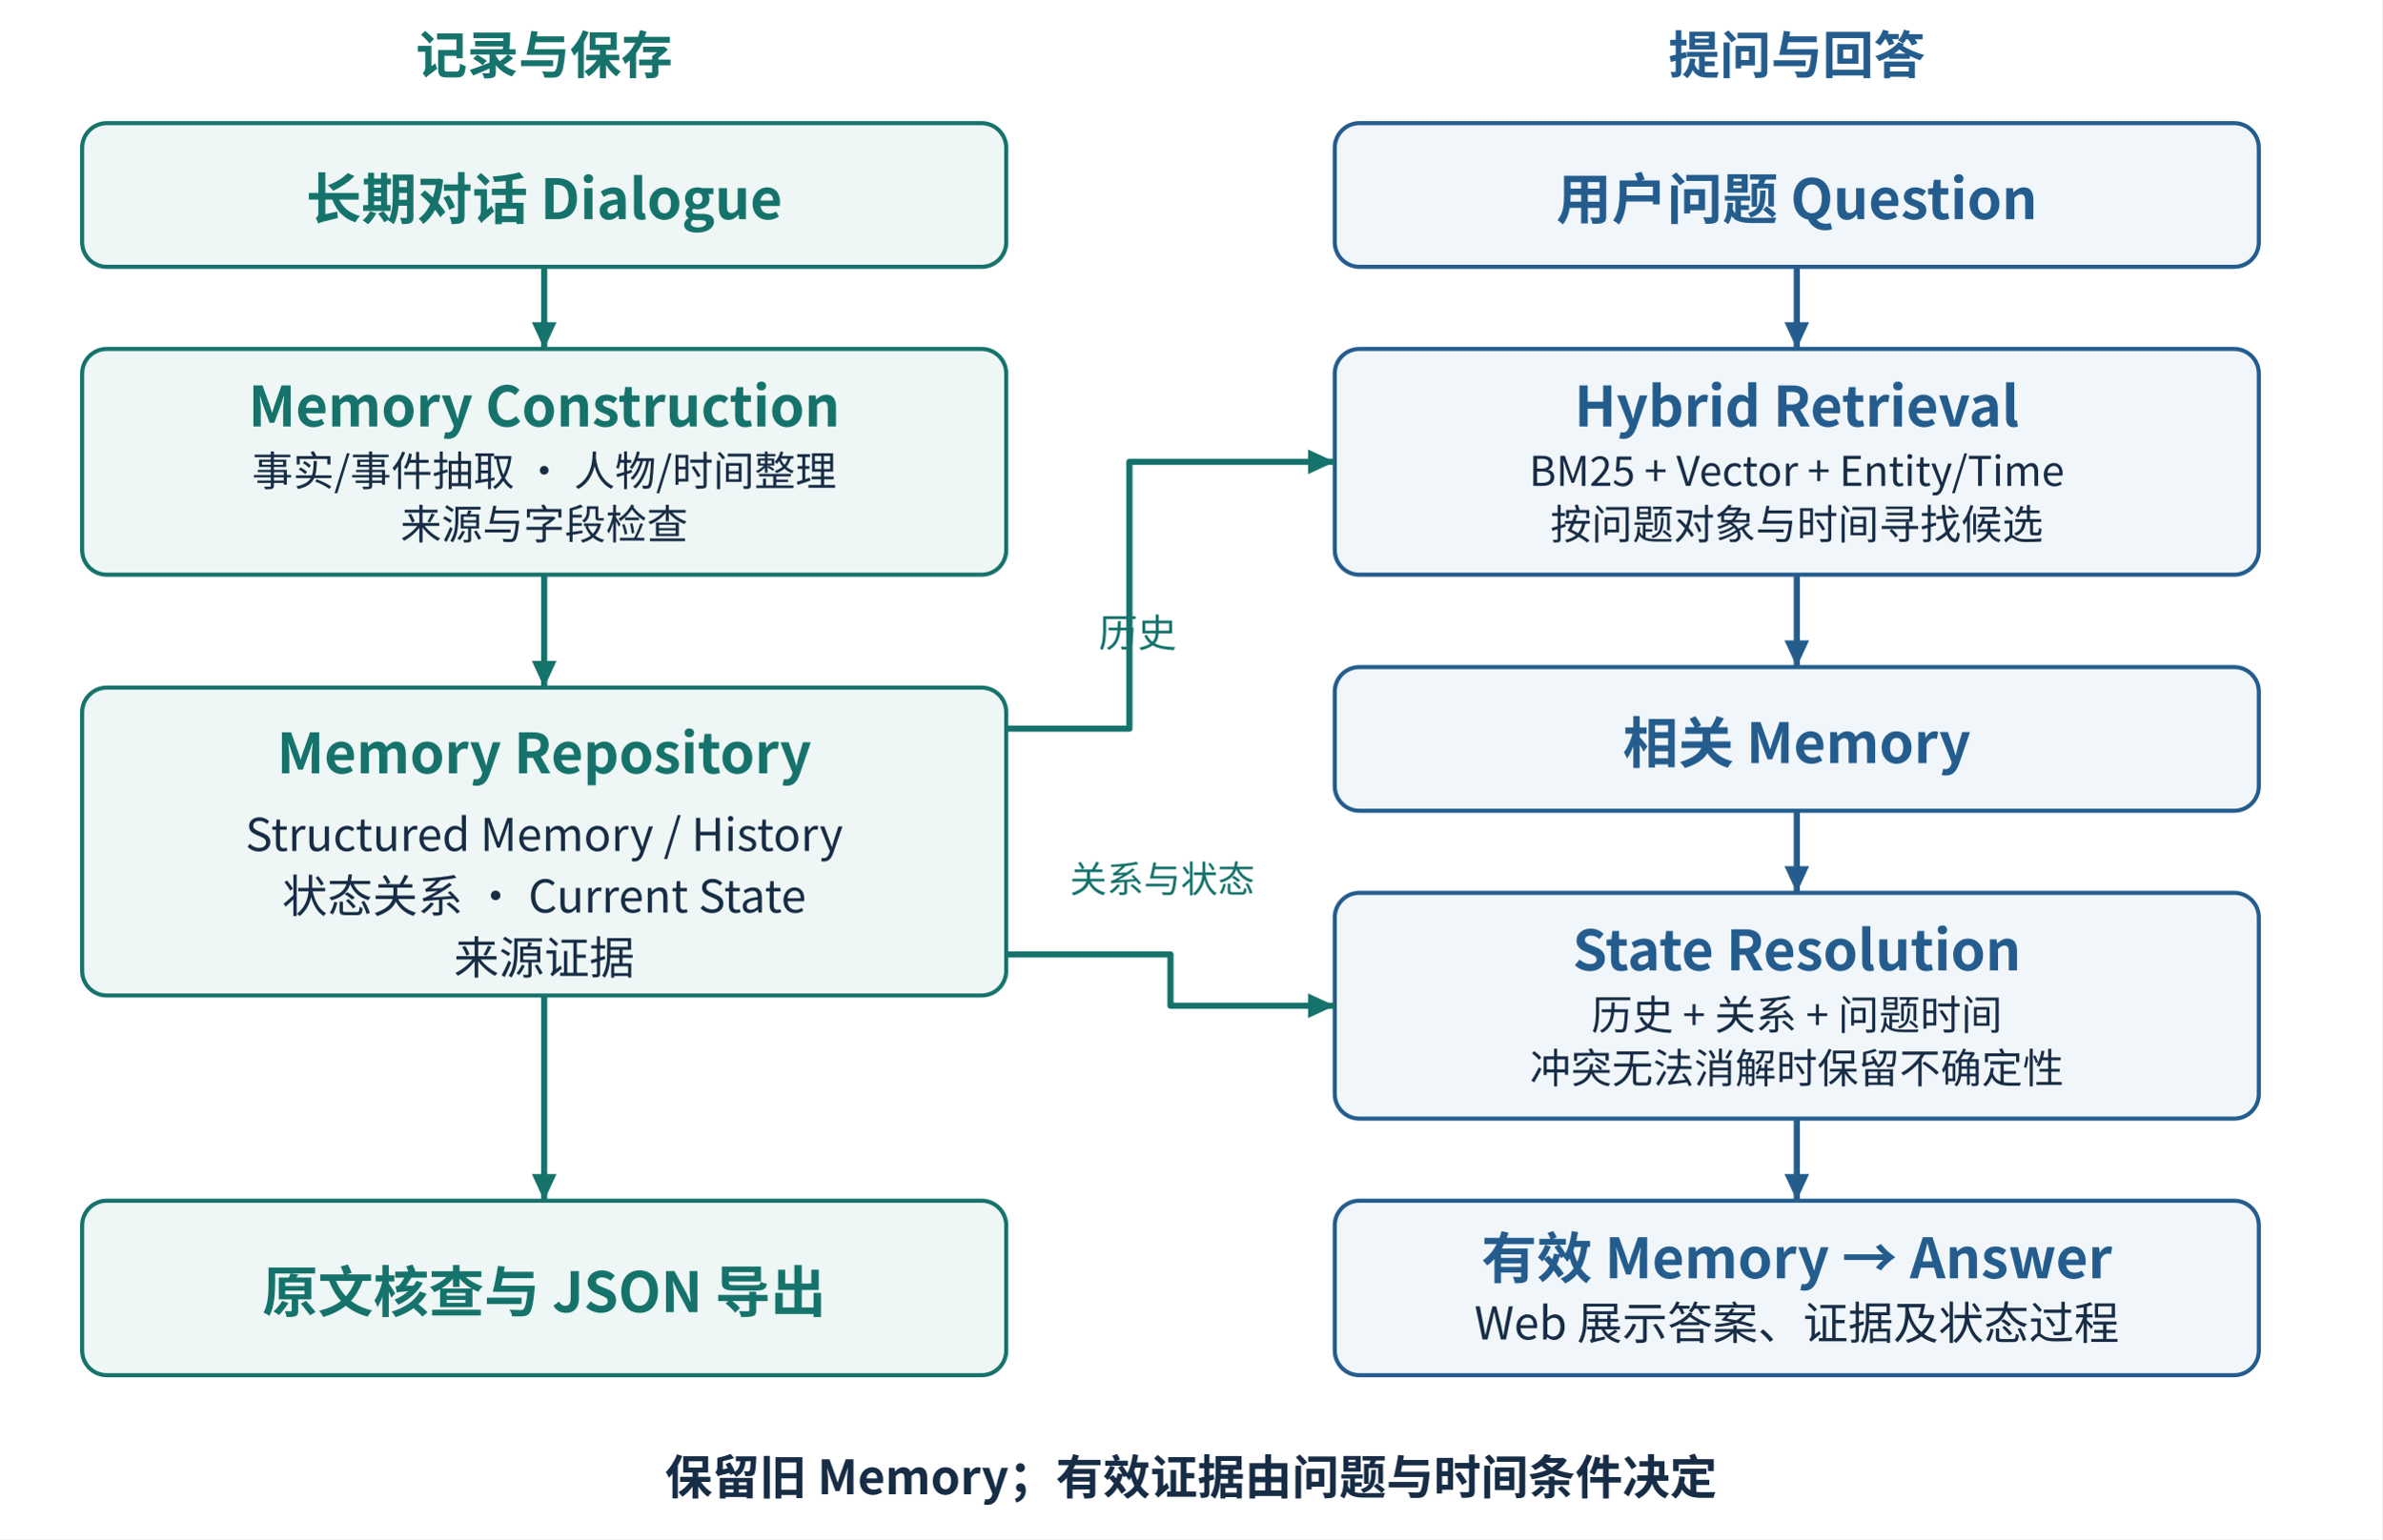
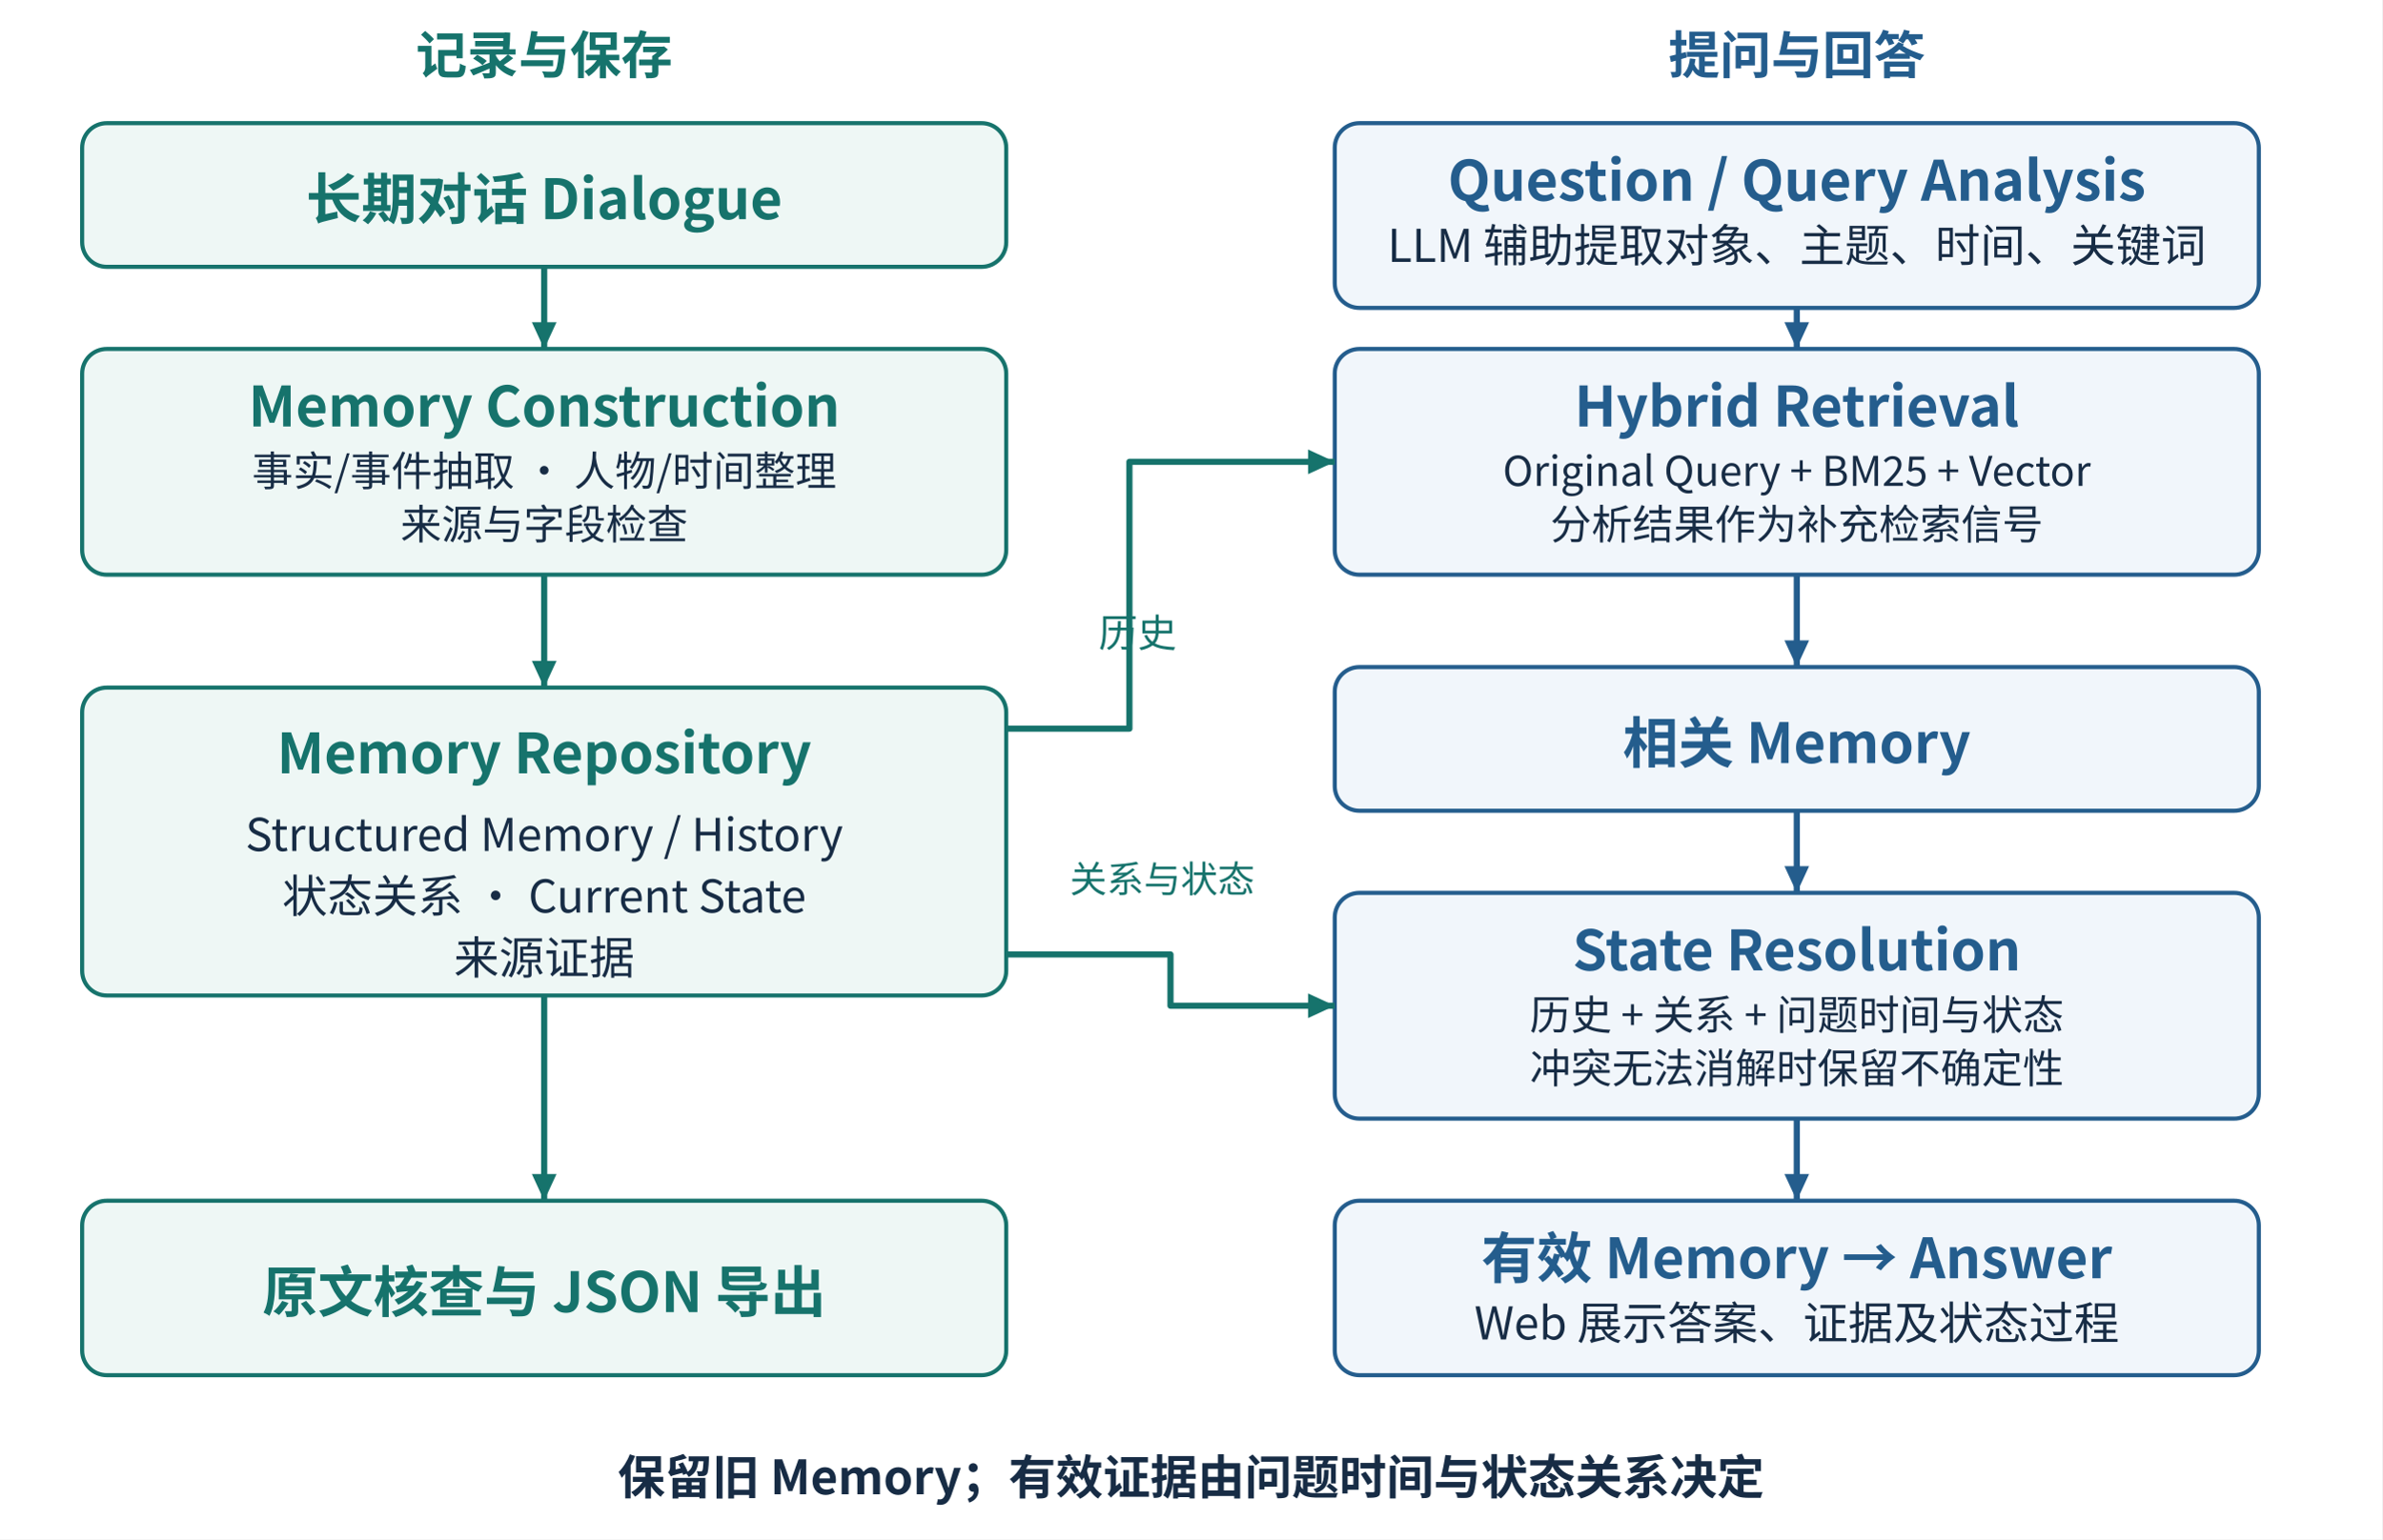
<svg xmlns="http://www.w3.org/2000/svg" width="1160" height="750" viewBox="0 0 1160 750">
  <rect width="100%" height="100%" fill="white" />
  <text x="265" y="25" dominant-baseline="central" text-anchor="middle" font-family="Noto Sans CJK SC,Microsoft YaHei,sans-serif" font-size="25" font-weight="700" fill="#16736C">记录与保存</text>
  <text x="875" y="25" dominant-baseline="central" text-anchor="middle" font-family="Noto Sans CJK SC,Microsoft YaHei,sans-serif" font-size="25" font-weight="700" fill="#245D8D">提问与回答</text>
  <rect x="40" y="60" width="450" height="70" rx="12" fill="#EEF7F5" stroke="#16736C" stroke-width="2" />
  <text x="265.0" y="95.0" dominant-baseline="central" text-anchor="middle" font-family="Noto Sans CJK SC,Microsoft YaHei,sans-serif" font-size="27" font-weight="700" fill="#16736C">长期对话 Dialogue</text>
  <rect x="40" y="170" width="450" height="110" rx="12" fill="#EEF7F5" stroke="#16736C" stroke-width="2" />
  <text x="265.0" y="196" dominant-baseline="central" text-anchor="middle" font-family="Noto Sans CJK SC,Microsoft YaHei,sans-serif" font-size="27" font-weight="700" fill="#16736C">Memory Construction</text>
  <text x="265.0" y="228" dominant-baseline="central" text-anchor="middle" font-family="Noto Sans CJK SC,Microsoft YaHei,sans-serif" font-size="20" font-weight="400" fill="#172C45">事实/事件抽取 · 人物/时间整理</text>
  <text x="265.0" y="254" dominant-baseline="central" text-anchor="middle" font-family="Noto Sans CJK SC,Microsoft YaHei,sans-serif" font-size="20" font-weight="400" fill="#172C45">来源与字段检查</text>
  <rect x="40" y="335" width="450" height="150" rx="12" fill="#EEF7F5" stroke="#16736C" stroke-width="2" />
  <text x="265.0" y="365" dominant-baseline="central" text-anchor="middle" font-family="Noto Sans CJK SC,Microsoft YaHei,sans-serif" font-size="27" font-weight="700" fill="#16736C">Memory Repository</text>
  <text x="265.0" y="405" dominant-baseline="central" text-anchor="middle" font-family="Noto Sans CJK SC,Microsoft YaHei,sans-serif" font-size="22" font-weight="400" fill="#172C45">Structured Memory / History</text>
  <text x="265.0" y="435" dominant-baseline="central" text-anchor="middle" font-family="Noto Sans CJK SC,Microsoft YaHei,sans-serif" font-size="22" font-weight="400" fill="#172C45">状态关系 · Current State</text>
  <text x="265.0" y="465" dominant-baseline="central" text-anchor="middle" font-family="Noto Sans CJK SC,Microsoft YaHei,sans-serif" font-size="22" font-weight="400" fill="#172C45">来源证据</text>
  <rect x="40" y="585" width="450" height="85" rx="12" fill="#EEF7F5" stroke="#16736C" stroke-width="2" />
  <text x="265.0" y="627.5" dominant-baseline="central" text-anchor="middle" font-family="Noto Sans CJK SC,Microsoft YaHei,sans-serif" font-size="27" font-weight="700" fill="#16736C">原文核查与 JSON 导出</text>
  <polyline points="265,130 265,170" fill="none" stroke="#16736C" stroke-width="3" stroke-linejoin="round" />
  <polygon points="265.0,170.0 259.0,157.0 271.0,157.0" fill="#16736C" />
  <polyline points="265,280 265,335" fill="none" stroke="#16736C" stroke-width="3" stroke-linejoin="round" />
  <polygon points="265.0,335.0 259.0,322.0 271.0,322.0" fill="#16736C" />
  <polyline points="265,485 265,585" fill="none" stroke="#16736C" stroke-width="3" stroke-linejoin="round" />
  <polygon points="265.0,585.0 259.0,572.0 271.0,572.0" fill="#16736C" />
-   <rect x="650" y="60" width="450" height="70" rx="12" fill="#F1F6FB" stroke="#245D8D" stroke-width="2" />
-   <text x="875.0" y="95.0" dominant-baseline="central" text-anchor="middle" font-family="Noto Sans CJK SC,Microsoft YaHei,sans-serif" font-size="27" font-weight="700" fill="#245D8D">用户问题 Question</text>
+   <rect x="650" y="60" width="450" height="90" rx="12" fill="#F1F6FB" stroke="#245D8D" stroke-width="2" />
+   <text x="875.0" y="86" dominant-baseline="central" text-anchor="middle" font-family="Noto Sans CJK SC,Microsoft YaHei,sans-serif" font-size="27" font-weight="700" fill="#245D8D">Question / Query Analysis</text>
+   <text x="875.0" y="118" dominant-baseline="central" text-anchor="middle" font-family="Noto Sans CJK SC,Microsoft YaHei,sans-serif" font-size="22" font-weight="400" fill="#172C45">LLM 辅助提取对象、主题、时间、关键词</text>
  <rect x="650" y="170" width="450" height="110" rx="12" fill="#F1F6FB" stroke="#245D8D" stroke-width="2" />
  <text x="875.0" y="196" dominant-baseline="central" text-anchor="middle" font-family="Noto Sans CJK SC,Microsoft YaHei,sans-serif" font-size="27" font-weight="700" fill="#245D8D">Hybrid Retrieval</text>
-   <text x="875.0" y="228" dominant-baseline="central" text-anchor="middle" font-family="Noto Sans CJK SC,Microsoft YaHei,sans-serif" font-size="20" font-weight="400" fill="#172C45">BM25 + Vector + Entity/Time</text>
-   <text x="875.0" y="254" dominant-baseline="central" text-anchor="middle" font-family="Noto Sans CJK SC,Microsoft YaHei,sans-serif" font-size="20" font-weight="400" fill="#172C45">按问题对象与时间寻找候选</text>
+   <text x="875.0" y="228" dominant-baseline="central" text-anchor="middle" font-family="Noto Sans CJK SC,Microsoft YaHei,sans-serif" font-size="20" font-weight="400" fill="#172C45">Original Query + BM25 + Vector</text>
+   <text x="875.0" y="254" dominant-baseline="central" text-anchor="middle" font-family="Noto Sans CJK SC,Microsoft YaHei,sans-serif" font-size="20" font-weight="400" fill="#172C45">分析结果作为补充检索信号</text>
  <rect x="650" y="325" width="450" height="70" rx="12" fill="#F1F6FB" stroke="#245D8D" stroke-width="2" />
  <text x="875.0" y="360.0" dominant-baseline="central" text-anchor="middle" font-family="Noto Sans CJK SC,Microsoft YaHei,sans-serif" font-size="27" font-weight="700" fill="#245D8D">相关 Memory</text>
  <rect x="650" y="435" width="450" height="110" rx="12" fill="#F1F6FB" stroke="#245D8D" stroke-width="2" />
  <text x="875.0" y="461" dominant-baseline="central" text-anchor="middle" font-family="Noto Sans CJK SC,Microsoft YaHei,sans-serif" font-size="27" font-weight="700" fill="#245D8D">State Resolution</text>
-   <text x="875.0" y="493" dominant-baseline="central" text-anchor="middle" font-family="Noto Sans CJK SC,Microsoft YaHei,sans-serif" font-size="20" font-weight="400" fill="#172C45">历史 + 关系 + 问题时间</text>
+   <text x="875.0" y="493" dominant-baseline="central" text-anchor="middle" font-family="Noto Sans CJK SC,Microsoft YaHei,sans-serif" font-size="20" font-weight="400" fill="#172C45">历史 + 关系 + 问题时间与状态</text>
  <text x="875.0" y="519" dominant-baseline="central" text-anchor="middle" font-family="Noto Sans CJK SC,Microsoft YaHei,sans-serif" font-size="20" font-weight="400" fill="#172C45">冲突无法消解时保留不确定性</text>
  <rect x="650" y="585" width="450" height="85" rx="12" fill="#F1F6FB" stroke="#245D8D" stroke-width="2" />
  <text x="875.0" y="611" dominant-baseline="central" text-anchor="middle" font-family="Noto Sans CJK SC,Microsoft YaHei,sans-serif" font-size="27" font-weight="700" fill="#245D8D">有效 Memory → Answer</text>
  <text x="875.0" y="643" dominant-baseline="central" text-anchor="middle" font-family="Noto Sans CJK SC,Microsoft YaHei,sans-serif" font-size="22" font-weight="400" fill="#172C45">Web 展示答案、证据及状态过程</text>
-   <polyline points="875,130 875,170" fill="none" stroke="#245D8D" stroke-width="3" stroke-linejoin="round" />
+   <polyline points="875,150 875,170" fill="none" stroke="#245D8D" stroke-width="3" stroke-linejoin="round" />
  <polygon points="875.0,170.0 869.0,157.0 881.0,157.0" fill="#245D8D" />
  <polyline points="875,280 875,325" fill="none" stroke="#245D8D" stroke-width="3" stroke-linejoin="round" />
  <polygon points="875.0,325.0 869.0,312.0 881.0,312.0" fill="#245D8D" />
  <polyline points="875,395 875,435" fill="none" stroke="#245D8D" stroke-width="3" stroke-linejoin="round" />
  <polygon points="875.0,435.0 869.0,422.0 881.0,422.0" fill="#245D8D" />
  <polyline points="875,545 875,585" fill="none" stroke="#245D8D" stroke-width="3" stroke-linejoin="round" />
  <polygon points="875.0,585.0 869.0,572.0 881.0,572.0" fill="#245D8D" />
  <polyline points="490,355 550,355 550,225 650,225" fill="none" stroke="#16736C" stroke-width="3" stroke-linejoin="round" />
  <polygon points="650.0,225.0 637.0,231.0 637.0,219.0" fill="#16736C" />
  <text x="554" y="307" dominant-baseline="central" text-anchor="middle" font-family="Noto Sans CJK SC,Microsoft YaHei,sans-serif" font-size="19" font-weight="400" fill="#16736C">历史</text>
  <polyline points="490,465 570,465 570,490 650,490" fill="none" stroke="#16736C" stroke-width="3" stroke-linejoin="round" />
  <polygon points="650.0,490.0 637.0,496.0 637.0,484.0" fill="#16736C" />
  <text x="566" y="427" dominant-baseline="central" text-anchor="middle" font-family="Noto Sans CJK SC,Microsoft YaHei,sans-serif" font-size="18" font-weight="400" fill="#16736C">关系与状态</text>
-   <text x="580" y="718" dominant-baseline="central" text-anchor="middle" font-family="Noto Sans CJK SC,Microsoft YaHei,sans-serif" font-size="23" font-weight="700" fill="#172C45">保留旧 Memory；有效证据由问题与时间条件决定</text>
+   <text x="580" y="718" dominant-baseline="central" text-anchor="middle" font-family="Noto Sans CJK SC,Microsoft YaHei,sans-serif" font-size="23" font-weight="700" fill="#172C45">保留旧 Memory；有效证据由问题时间与状态关系决定</text>
</svg>
